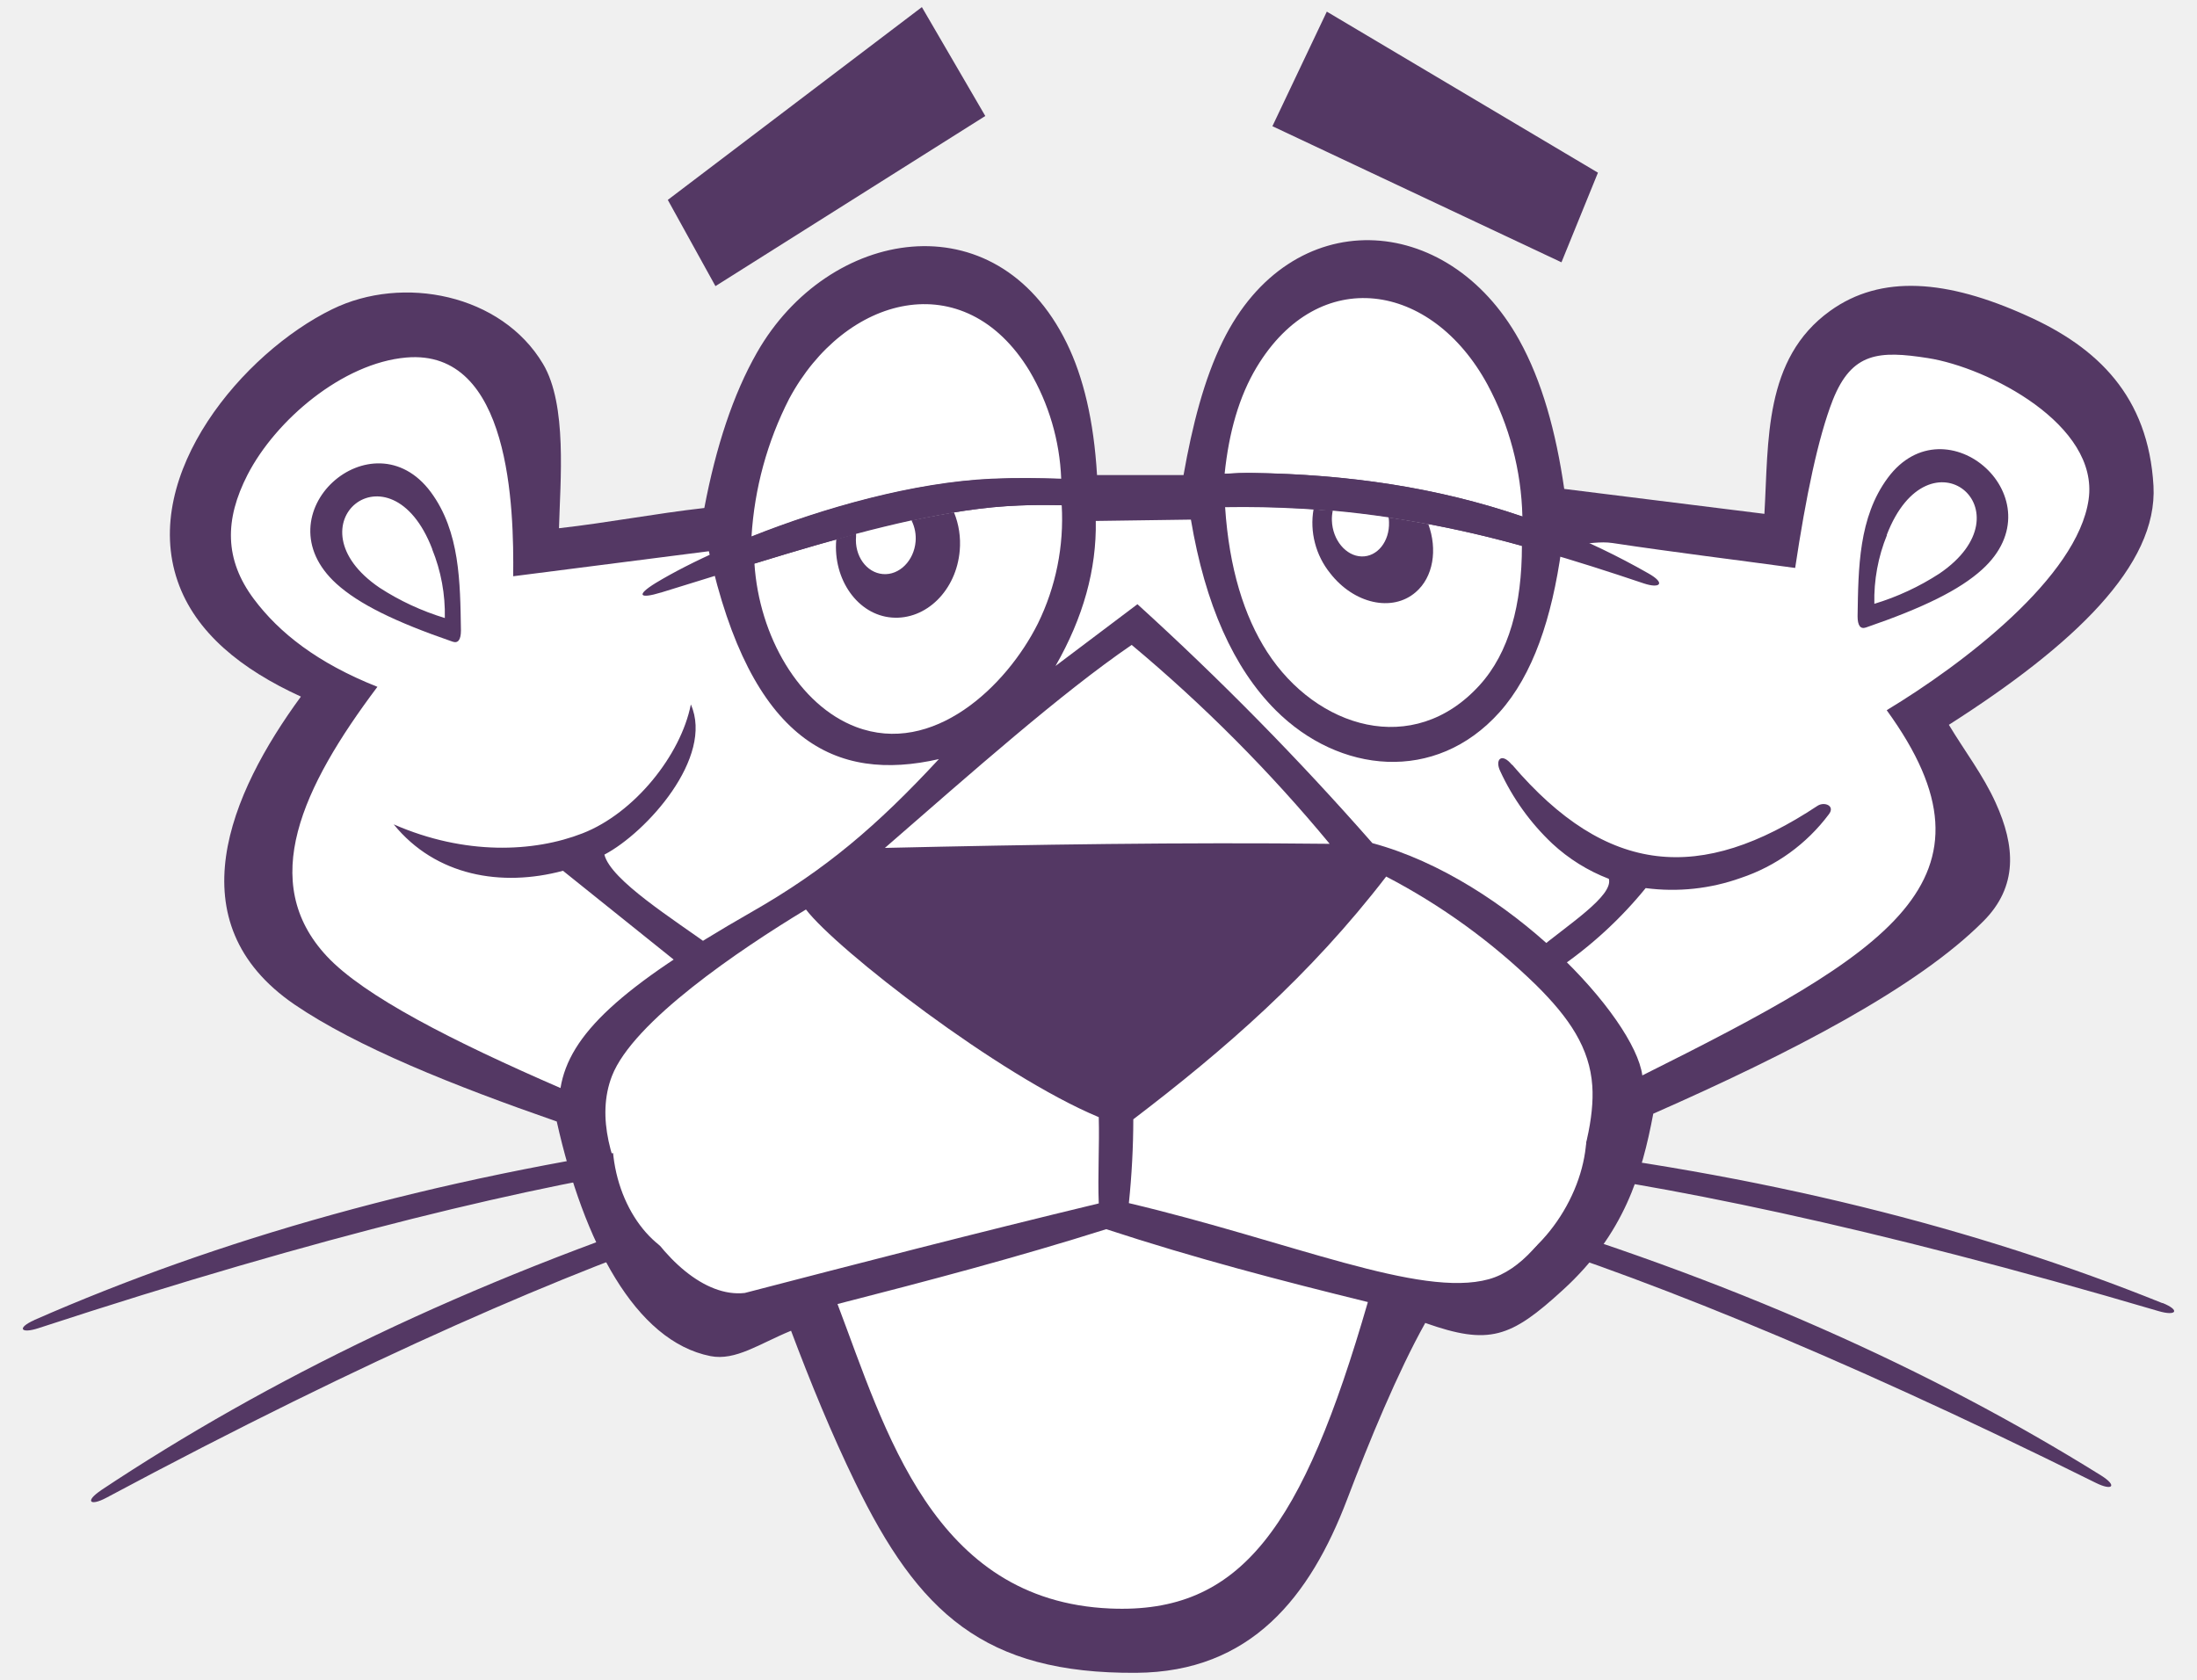
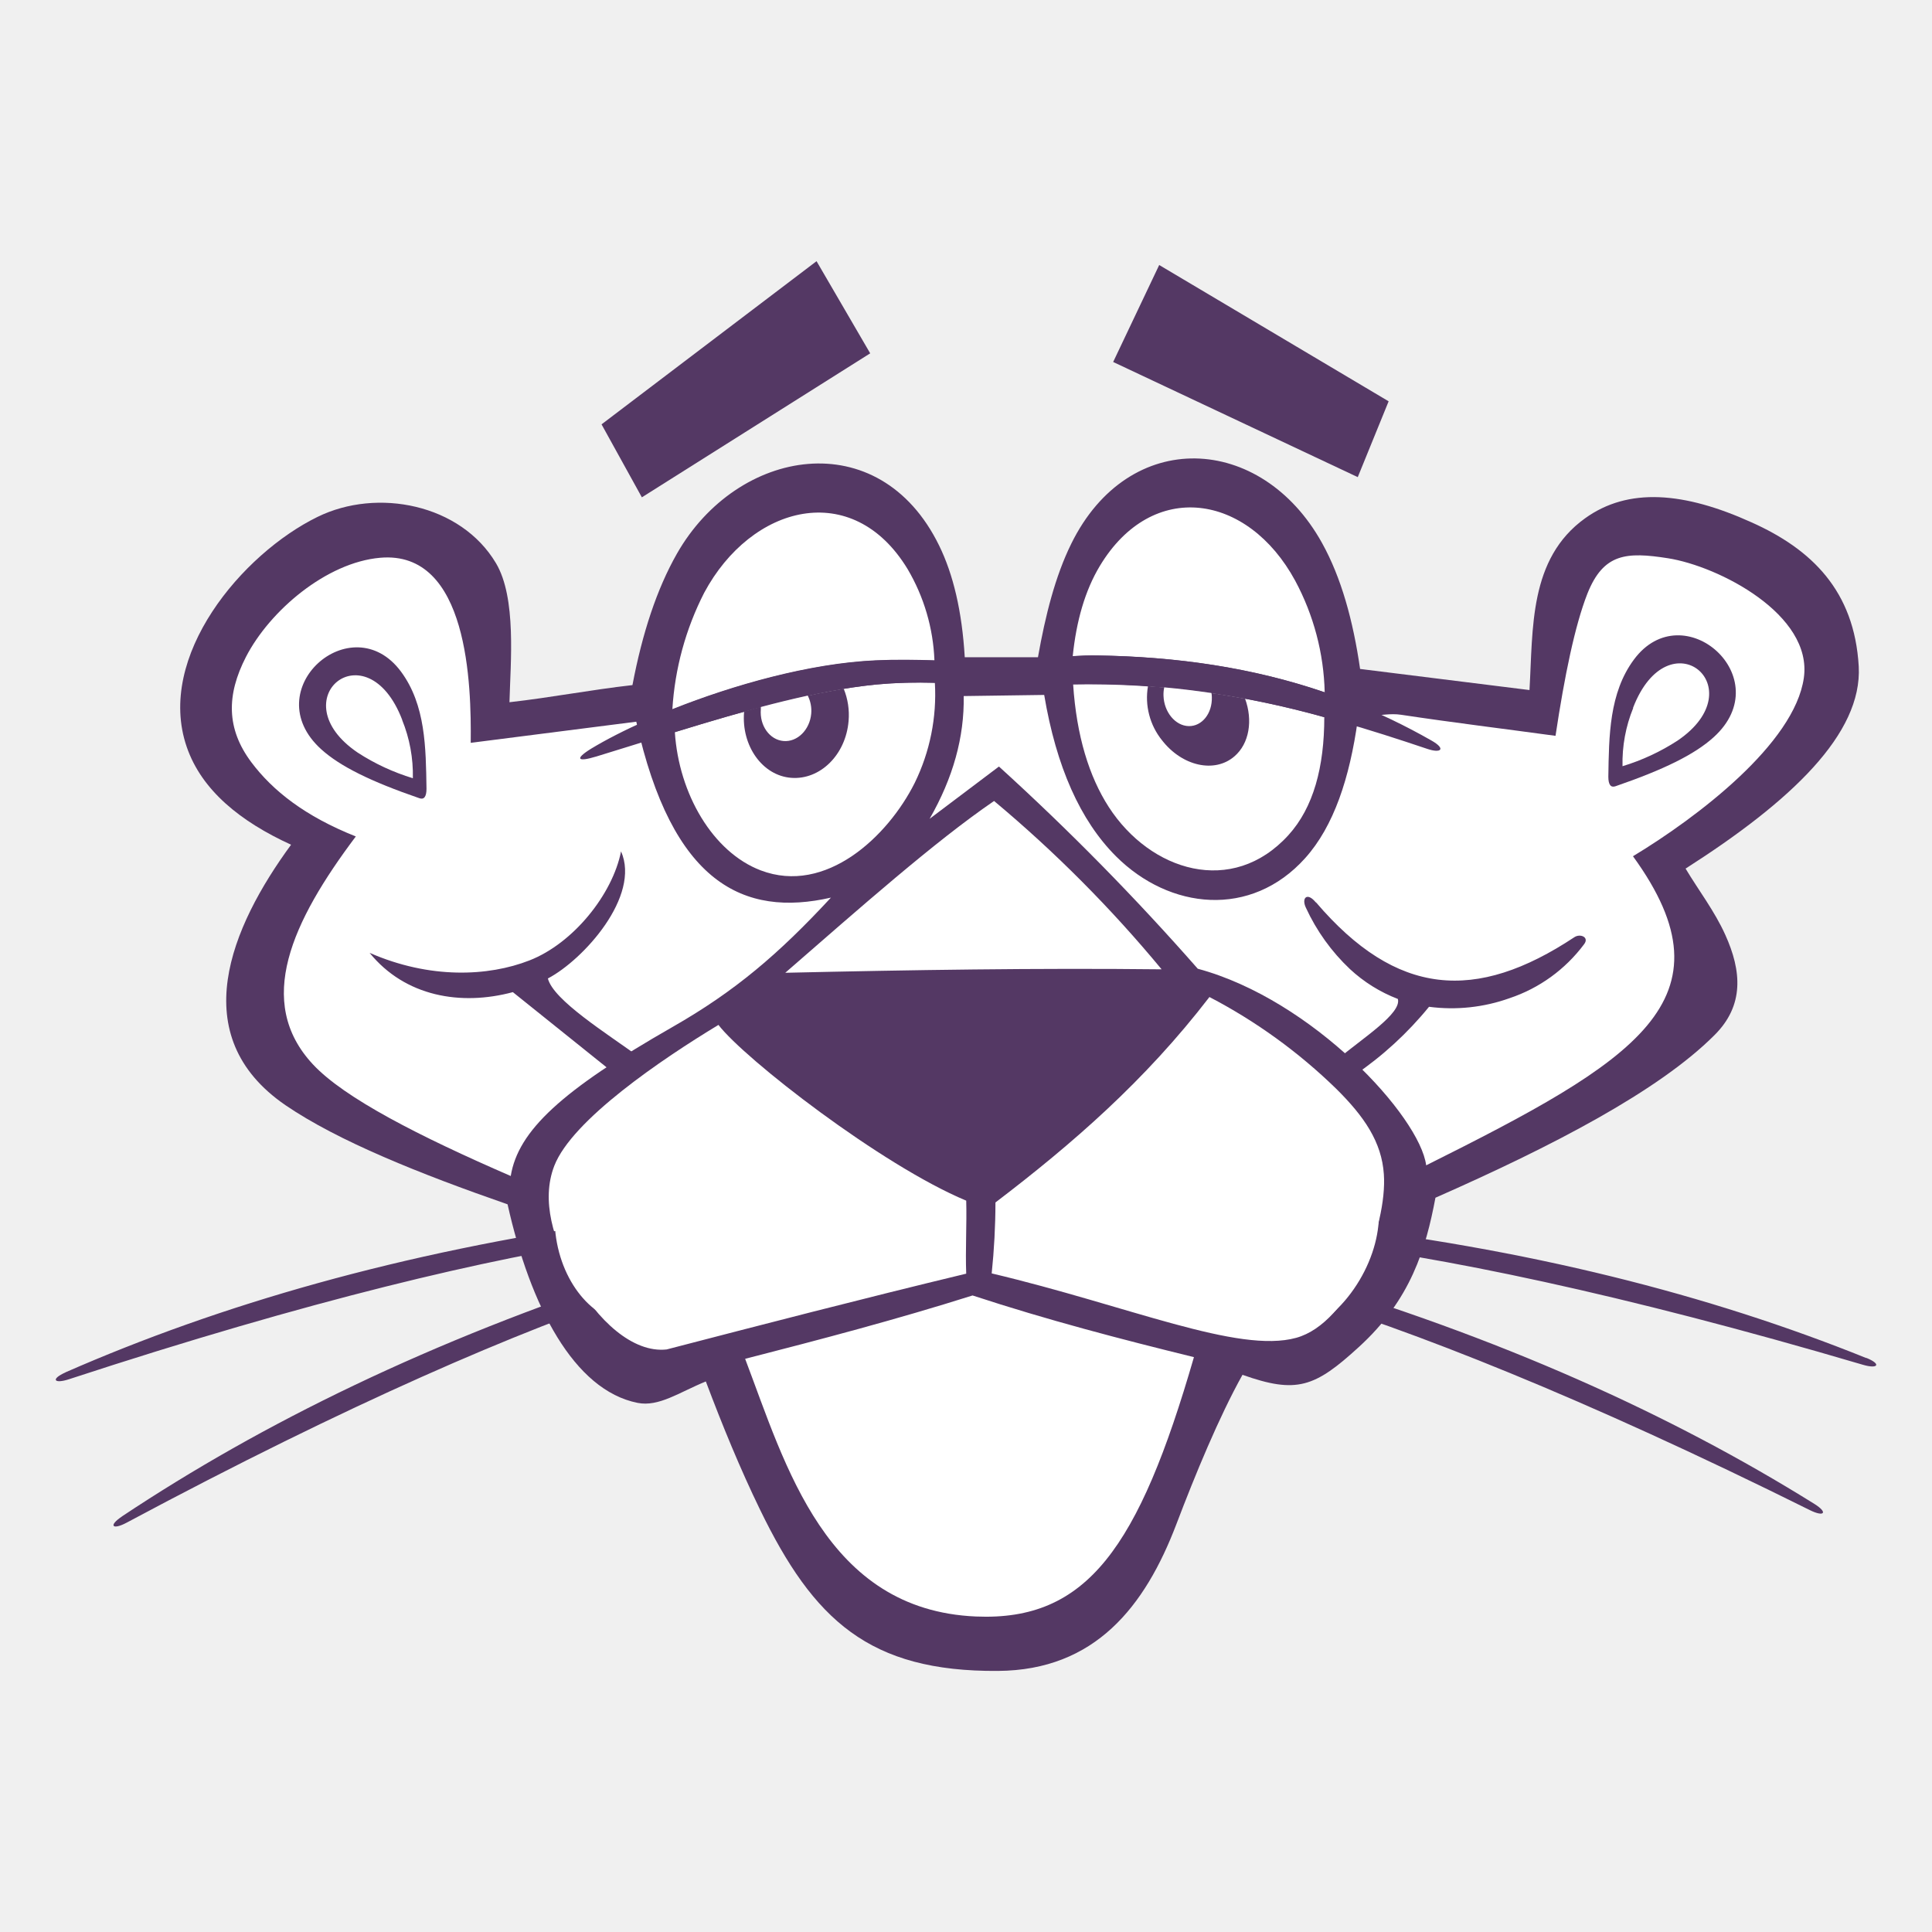
- <svg xmlns="http://www.w3.org/2000/svg" width="51" height="39" viewBox="0 0 51 39" fill="none">
-   <path fill-rule="evenodd" clip-rule="evenodd" d="M40.958 11.93C41.057 10.244 40.938 8.329 42.482 7.219C43.669 6.363 45.201 6.494 47.046 7.328C48.693 8.064 49.871 9.202 49.99 11.281C50.091 13.13 48.136 14.979 45.24 16.828C45.603 17.433 46.038 17.998 46.328 18.642C46.78 19.638 46.852 20.582 46.033 21.396C44.499 22.932 41.589 24.442 38.378 25.857C38.114 27.259 37.703 28.654 36.275 29.954C35.067 31.06 34.57 31.241 33.085 30.715C32.443 31.864 31.785 33.461 31.271 34.813C30.411 37.071 29.041 38.82 26.376 38.838C22.843 38.863 21.319 37.441 19.85 34.414C19.306 33.295 18.819 32.108 18.363 30.896C17.627 31.198 17.076 31.599 16.493 31.485C14.744 31.139 13.549 28.835 12.924 26.038C10.529 25.205 8.282 24.308 6.832 23.319C4.056 21.414 5.331 18.431 6.985 16.173C5.607 15.544 4.533 14.687 4.122 13.489C3.268 11.002 5.646 8.189 7.711 7.18C9.351 6.375 11.643 6.829 12.606 8.45C13.172 9.401 13.005 11.167 12.976 12.264C14.129 12.134 15.199 11.924 16.35 11.794C16.62 10.371 17.019 9.155 17.571 8.187C19.224 5.286 23.115 4.603 24.761 7.962C25.15 8.754 25.391 9.769 25.466 11.03H27.474C27.677 9.883 27.948 8.809 28.387 7.917C29.968 4.704 33.602 4.897 35.265 7.892C35.795 8.846 36.119 10.025 36.311 11.351L40.958 11.93Z" fill="#543864" />
-   <path fill-rule="evenodd" clip-rule="evenodd" d="M20.544 19.686C23.969 19.608 27.464 19.553 30.866 19.591C29.479 17.914 27.94 16.368 26.27 14.973C24.634 16.092 22.563 17.929 20.544 19.684V19.686ZM36.247 12.75C36.025 14.346 35.589 15.666 34.806 16.539C33.319 18.197 31.083 17.957 29.615 16.491C28.633 15.509 27.977 14.034 27.645 12.064L25.437 12.095C25.457 13.217 25.146 14.339 24.502 15.462L26.404 14.028C28.325 15.773 30.146 17.625 31.858 19.575C35.017 20.427 37.948 23.628 38.124 24.968C43.845 22.11 46.663 20.438 43.797 16.489C45.563 15.423 48.228 13.398 48.484 11.597C48.732 9.86 46.151 8.533 44.755 8.314C43.62 8.136 42.989 8.176 42.547 9.284C42.204 10.159 41.921 11.532 41.672 13.186C40.261 12.993 38.853 12.822 37.435 12.608C37.148 12.564 36.855 12.628 36.565 12.638L36.249 12.75H36.247ZM35.34 11.992C35.315 10.922 35.037 9.873 34.531 8.931C33.232 6.536 30.613 6.134 29.173 8.523C28.764 9.202 28.527 10.038 28.428 10.999C28.645 10.985 28.87 10.976 29.089 10.98C31.276 11.013 33.359 11.312 35.34 11.992ZM17.445 12.458C17.513 11.343 17.81 10.254 18.319 9.259C19.61 6.851 22.386 6.119 23.898 8.611C24.347 9.372 24.6 10.232 24.634 11.114C24.125 11.098 23.586 11.089 23.015 11.114C21.21 11.197 19.124 11.786 17.445 12.454V12.458ZM21.796 17.623C20.362 19.17 19.168 20.192 17.445 21.175C14.399 22.917 13.214 24.021 13.011 25.261C10.508 24.174 8.447 23.126 7.583 22.197C5.987 20.482 7.004 18.284 8.761 15.946C7.368 15.393 6.482 14.693 5.894 13.909C5.207 12.99 5.211 12.065 5.747 11.021C6.402 9.749 7.956 8.43 9.428 8.301C11.855 8.087 11.931 11.805 11.913 13.379L16.455 12.798C17.435 17.228 19.399 18.172 21.8 17.623H21.796Z" fill="white" />
-   <path fill-rule="evenodd" clip-rule="evenodd" d="M24.646 11.731C24.701 12.678 24.511 13.623 24.094 14.475C23.358 15.947 21.654 17.555 19.869 16.877C18.554 16.376 17.622 14.779 17.513 13.084C19.445 12.495 21.362 11.942 23.046 11.777C23.579 11.729 24.115 11.714 24.651 11.731H24.646Z" fill="white" />
-   <path fill-rule="evenodd" clip-rule="evenodd" d="M35.329 12.672C35.329 14.038 35.034 15.152 34.344 15.911C32.805 17.602 30.556 16.903 29.416 15.138C28.879 14.305 28.533 13.193 28.439 11.775C30.767 11.736 33.089 12.039 35.329 12.676V12.672Z" fill="white" />
-   <path fill-rule="evenodd" clip-rule="evenodd" d="M19.445 30.275C21.524 29.742 23.601 29.195 25.68 28.538C27.741 29.215 29.752 29.738 31.753 30.23C30.238 35.463 28.816 37.476 25.772 37.345C21.65 37.167 20.549 33.192 19.442 30.278L19.445 30.275ZM18.709 21.116C19.426 22.05 23.184 24.969 25.506 25.937C25.524 26.587 25.481 27.288 25.506 27.94C22.656 28.626 19.866 29.349 17.288 30.019C16.363 30.122 15.374 29.218 14.741 28.058C14.186 27.027 13.837 25.937 14.205 24.983C14.694 23.721 17.16 22.053 18.709 21.116ZM26.308 25.985C26.307 26.636 26.272 27.286 26.205 27.933C29.967 28.824 32.964 30.141 34.559 29.7C36.05 29.287 37.061 26.62 36.963 25.214C36.904 24.33 36.427 23.631 35.658 22.87C34.627 21.865 33.455 21.016 32.178 20.351C30.411 22.649 28.425 24.373 26.308 25.987V25.985ZM43.791 12.42C43.584 12.927 43.484 13.471 43.496 14.019C44.035 13.858 44.548 13.622 45.02 13.317C47.165 11.859 44.774 9.878 43.797 12.422L43.791 12.42ZM10.018 12.748C10.225 13.256 10.325 13.801 10.313 14.349C9.777 14.186 9.267 13.95 8.798 13.645C6.653 12.188 9.045 10.206 10.021 12.748H10.018Z" fill="white" />
-   <path fill-rule="evenodd" clip-rule="evenodd" d="M15.342 13.758C17.976 12.954 20.73 12.003 23.049 11.777C24.668 11.619 26.238 11.881 27.638 11.802C31.747 11.569 34.966 12.47 38.158 13.545C38.534 13.671 38.678 13.545 38.264 13.312C35.404 11.68 32.375 11.032 29.097 10.983C28.227 10.97 27.432 11.13 26.585 11.16C25.538 11.195 24.39 11.06 23.022 11.122C20.255 11.248 16.826 12.564 15.22 13.536C14.742 13.831 14.862 13.904 15.339 13.758H15.342ZM43.804 12.42C43.597 12.927 43.497 13.471 43.51 14.019C44.044 13.857 44.552 13.621 45.02 13.317C47.165 11.859 44.774 9.878 43.797 12.422L43.804 12.42ZM10.031 12.748C10.238 13.256 10.338 13.801 10.326 14.349C9.79 14.186 9.28 13.95 8.811 13.645C6.666 12.188 9.058 10.206 10.034 12.748H10.031ZM35.102 17.754C37.31 20.341 39.482 20.504 42.192 18.708C42.35 18.605 42.609 18.708 42.453 18.907C41.938 19.595 41.226 20.111 40.411 20.383C39.704 20.636 38.947 20.717 38.202 20.619C37.616 21.339 36.928 21.97 36.16 22.493C36.006 22.331 35.853 22.209 35.7 22.051C36.386 21.477 37.456 20.8 37.347 20.404C36.86 20.217 36.414 19.939 36.032 19.584C35.526 19.106 35.116 18.535 34.825 17.903C34.697 17.638 34.855 17.461 35.096 17.755L35.102 17.754ZM16.037 16.355C15.805 17.533 14.726 18.879 13.524 19.347C12.393 19.789 10.791 19.862 9.139 19.139C10.114 20.339 11.642 20.6 13.069 20.217L15.832 22.434L16.547 22.006C15.648 21.351 14.179 20.439 14.03 19.842C15.009 19.328 16.58 17.583 16.037 16.355ZM43.314 14.569C44.649 14.11 45.488 13.697 46.01 13.224C47.81 11.596 45.172 9.271 43.822 11.095C43.143 12.012 43.139 13.19 43.121 14.307C43.121 14.524 43.187 14.612 43.314 14.569ZM10.507 14.898C9.172 14.438 8.332 14.025 7.811 13.554C6.012 11.924 8.649 9.601 10.001 11.425C10.678 12.341 10.682 13.518 10.7 14.637C10.7 14.854 10.633 14.942 10.507 14.898Z" fill="#543864" />
-   <path fill-rule="evenodd" clip-rule="evenodd" d="M33.156 12.168C33.372 12.757 33.275 13.398 32.861 13.751C32.318 14.218 31.43 14.019 30.878 13.309C30.712 13.103 30.591 12.864 30.525 12.608C30.458 12.352 30.447 12.085 30.492 11.824C31.386 11.886 32.275 12.001 33.156 12.168ZM22.146 11.896C22.26 12.176 22.305 12.479 22.279 12.779C22.202 13.708 21.497 14.399 20.705 14.338C19.913 14.278 19.334 13.455 19.412 12.532V12.52C20.312 12.262 21.224 12.053 22.146 11.895V11.896ZM15.502 4.641L21.4 0.165L22.872 2.693L16.608 6.643L15.502 4.641ZM29.537 2.93L30.8 0.27L37.094 4.009L36.247 6.09L29.537 2.93ZM48.773 34.256C44.833 31.8 40.162 29.685 34.448 28.001C33.756 27.797 33.699 28.276 34.342 28.47C37.74 29.492 42.401 31.323 48.652 34.428C49.038 34.62 49.161 34.499 48.773 34.256ZM50.197 30.255C45.89 28.519 40.922 27.245 35.005 26.574C34.288 26.493 34.314 26.974 34.981 27.054C38.504 27.472 43.413 28.467 50.107 30.44C50.52 30.562 50.622 30.421 50.197 30.25V30.255ZM2.34 34.603C6.205 32.032 10.81 29.778 16.474 27.924C17.16 27.699 17.232 28.177 16.595 28.389C13.229 29.513 8.625 31.481 2.47 34.773C2.09 34.976 1.962 34.858 2.343 34.603H2.34ZM0.798 30.646C5.051 28.782 9.977 27.362 15.873 26.517C16.587 26.415 16.575 26.898 15.91 26.997C12.397 27.519 7.526 28.662 0.893 30.836C0.484 30.97 0.378 30.836 0.798 30.648V30.646Z" fill="#543864" />
-   <path fill-rule="evenodd" clip-rule="evenodd" d="M32.234 12.012C32.24 12.048 32.243 12.085 32.244 12.121C32.259 12.572 31.973 12.928 31.608 12.919C31.243 12.91 30.933 12.536 30.918 12.087C30.915 12.01 30.922 11.932 30.938 11.856C31.38 11.896 31.81 11.949 32.234 12.012ZM21.16 12.084C21.236 12.236 21.269 12.407 21.254 12.576C21.216 13.018 20.876 13.361 20.494 13.328C20.113 13.296 19.833 12.904 19.872 12.457C19.872 12.436 19.872 12.416 19.872 12.395C20.305 12.28 20.733 12.176 21.152 12.084H21.16Z" fill="white" />
-   <ellipse cx="16.062" cy="26.76" rx="1.815" ry="2.541" transform="rotate(-10.8862 16.0616 26.7603)" fill="white" />
-   <ellipse cx="34.69" cy="27.167" rx="1.867" ry="2.764" transform="rotate(30.7986 34.6904 27.1668)" fill="white" />
+ <svg xmlns="http://www.w3.org/2000/svg" width="53" height="53" viewBox="0 0 53 53" fill="none">
+   <path fill-rule="evenodd" clip-rule="evenodd" d="M41.958 18.93C42.057 17.244 41.938 15.329 43.482 14.219C44.669 13.363 46.201 13.494 48.046 14.328C49.693 15.064 50.871 16.202 50.99 18.281C51.091 20.13 49.136 21.979 46.24 23.828C46.603 24.433 47.038 24.998 47.328 25.642C47.78 26.638 47.852 27.582 47.033 28.396C45.499 29.932 42.589 31.442 39.378 32.857C39.114 34.259 38.703 35.654 37.275 36.954C36.067 38.06 35.57 38.241 34.085 37.715C33.443 38.864 32.785 40.461 32.271 41.813C31.411 44.071 30.041 45.82 27.376 45.838C23.843 45.863 22.319 44.441 20.85 41.414C20.306 40.295 19.819 39.108 19.363 37.897C18.627 38.198 18.076 38.599 17.493 38.485C15.744 38.139 14.549 35.835 13.924 33.038C11.529 32.205 9.282 31.308 7.832 30.319C5.056 28.414 6.331 25.431 7.985 23.173C6.607 22.544 5.533 21.687 5.122 20.489C4.268 18.002 6.646 15.189 8.711 14.18C10.351 13.375 12.643 13.829 13.606 15.45C14.172 16.401 14.005 18.167 13.976 19.264C15.129 19.134 16.199 18.924 17.35 18.794C17.62 17.371 18.019 16.155 18.571 15.187C20.224 12.286 24.115 11.603 25.761 14.962C26.15 15.754 26.391 16.769 26.466 18.03H28.474C28.677 16.883 28.948 15.809 29.387 14.917C30.968 11.704 34.602 11.897 36.265 14.892C36.795 15.845 37.119 17.025 37.311 18.351L41.958 18.93Z" fill="#543864" />
+   <path fill-rule="evenodd" clip-rule="evenodd" d="M21.544 26.686C24.969 26.608 28.464 26.553 31.866 26.591C30.479 24.914 28.94 23.368 27.27 21.973C25.634 23.092 23.563 24.929 21.544 26.684V26.686ZM37.247 19.75C37.025 21.346 36.589 22.666 35.806 23.539C34.319 25.197 32.083 24.957 30.615 23.491C29.633 22.509 28.977 21.034 28.645 19.064L26.437 19.095C26.457 20.217 26.146 21.339 25.502 22.462L27.404 21.028C29.325 22.773 31.146 24.625 32.858 26.575C36.017 27.427 38.948 30.628 39.124 31.968C44.845 29.11 47.663 27.438 44.797 23.489C46.563 22.423 49.228 20.398 49.484 18.597C49.732 16.86 47.151 15.533 45.755 15.314C44.62 15.136 43.989 15.176 43.547 16.284C43.204 17.159 42.921 18.532 42.672 20.186C41.261 19.993 39.853 19.822 38.435 19.608C38.148 19.564 37.855 19.628 37.565 19.638L37.249 19.75H37.247ZM36.34 18.992C36.315 17.922 36.037 16.873 35.531 15.931C34.232 13.536 31.613 13.134 30.173 15.523C29.764 16.202 29.527 17.038 29.428 17.999C29.645 17.985 29.87 17.976 30.089 17.98C32.276 18.013 34.359 18.311 36.34 18.992ZM18.445 19.458C18.513 18.343 18.81 17.254 19.319 16.259C20.61 13.851 23.386 13.119 24.898 15.611C25.347 16.372 25.6 17.232 25.634 18.114C25.125 18.098 24.586 18.089 24.015 18.114C22.21 18.197 20.124 18.786 18.445 19.454V19.458ZM22.796 24.623C21.362 26.17 20.168 27.192 18.445 28.175C15.399 29.917 14.214 31.021 14.011 32.261C11.508 31.174 9.447 30.126 8.583 29.197C6.987 27.482 8.004 25.284 9.761 22.946C8.368 22.392 7.482 21.693 6.894 20.909C6.207 19.99 6.211 19.065 6.747 18.021C7.402 16.75 8.956 15.43 10.428 15.301C12.855 15.087 12.931 18.805 12.913 20.378L17.455 19.798C18.435 24.228 20.399 25.172 22.8 24.623H22.796Z" fill="white" />
+   <path fill-rule="evenodd" clip-rule="evenodd" d="M25.646 18.731C25.701 19.678 25.511 20.623 25.094 21.475C24.358 22.948 22.654 24.555 20.869 23.877C19.554 23.376 18.622 21.779 18.513 20.084C20.445 19.495 22.362 18.942 24.046 18.777C24.579 18.729 25.115 18.714 25.651 18.731H25.646Z" fill="white" />
+   <path fill-rule="evenodd" clip-rule="evenodd" d="M36.329 19.672C36.329 21.038 36.034 22.152 35.344 22.911C33.805 24.602 31.556 23.903 30.416 22.138C29.879 21.305 29.533 20.193 29.439 18.775C31.767 18.736 34.089 19.039 36.329 19.676V19.672Z" fill="white" />
+   <path fill-rule="evenodd" clip-rule="evenodd" d="M20.445 37.275C22.524 36.742 24.601 36.195 26.68 35.538C28.741 36.215 30.752 36.738 32.753 37.23C31.238 42.463 29.816 44.476 26.772 44.345C22.65 44.167 21.549 40.192 20.442 37.278L20.445 37.275ZM19.709 28.116C20.426 29.05 24.184 31.969 26.506 32.937C26.524 33.587 26.481 34.288 26.506 34.94C23.656 35.626 20.866 36.349 18.288 37.019C17.363 37.122 16.374 36.218 15.741 35.058C15.186 34.028 14.837 32.937 15.205 31.983C15.694 30.721 18.16 29.053 19.709 28.116ZM27.308 32.985C27.307 33.636 27.272 34.286 27.205 34.933C30.967 35.824 33.964 37.141 35.559 36.7C37.05 36.287 38.061 33.62 37.963 32.214C37.904 31.33 37.427 30.631 36.658 29.87C35.627 28.865 34.455 28.016 33.178 27.351C31.411 29.649 29.425 31.373 27.308 32.987V32.985ZM44.791 19.42C44.584 19.927 44.484 20.471 44.496 21.019C45.035 20.858 45.548 20.622 46.02 20.317C48.165 18.859 45.774 16.878 44.797 19.422L44.791 19.42ZM11.018 19.748C11.225 20.256 11.325 20.801 11.313 21.349C10.777 21.186 10.267 20.95 9.798 20.645C7.653 19.188 10.045 17.206 11.021 19.748H11.018Z" fill="white" />
+   <path fill-rule="evenodd" clip-rule="evenodd" d="M16.342 20.758C18.976 19.954 21.73 19.003 24.049 18.777C25.668 18.619 27.238 18.881 28.638 18.802C32.747 18.569 35.966 19.47 39.158 20.545C39.534 20.672 39.678 20.545 39.264 20.312C36.404 18.68 33.375 18.032 30.097 17.983C29.227 17.97 28.432 18.13 27.585 18.16C26.538 18.195 25.39 18.06 24.022 18.122C21.255 18.248 17.826 19.564 16.22 20.536C15.742 20.831 15.862 20.904 16.339 20.758H16.342ZM44.804 19.42C44.597 19.927 44.497 20.471 44.51 21.019C45.044 20.857 45.552 20.621 46.02 20.317C48.165 18.859 45.774 16.878 44.797 19.422L44.804 19.42ZM11.031 19.748C11.238 20.256 11.338 20.801 11.326 21.349C10.79 21.186 10.28 20.95 9.811 20.645C7.666 19.188 10.058 17.206 11.034 19.748H11.031ZM36.102 24.754C38.31 27.341 40.482 27.504 43.192 25.708C43.35 25.605 43.609 25.708 43.453 25.907C42.938 26.595 42.226 27.111 41.411 27.383C40.704 27.636 39.947 27.717 39.202 27.619C38.616 28.339 37.928 28.97 37.16 29.493C37.006 29.331 36.853 29.209 36.7 29.051C37.386 28.477 38.456 27.8 38.347 27.404C37.86 27.217 37.414 26.939 37.032 26.584C36.526 26.106 36.116 25.535 35.825 24.903C35.697 24.638 35.855 24.461 36.096 24.755L36.102 24.754ZM17.037 23.355C16.805 24.533 15.726 25.879 14.524 26.347C13.393 26.789 11.791 26.862 10.139 26.139C11.114 27.339 12.642 27.6 14.069 27.217L16.832 29.434L17.547 29.006C16.648 28.351 15.179 27.439 15.03 26.842C16.009 26.328 17.58 24.583 17.037 23.355ZM44.314 21.57C45.649 21.11 46.488 20.697 47.01 20.224C48.81 18.596 46.172 16.271 44.822 18.095C44.143 19.012 44.139 20.19 44.121 21.308C44.121 21.524 44.187 21.612 44.314 21.57ZM11.507 21.898C10.172 21.439 9.332 21.025 8.811 20.554C7.012 18.924 9.649 16.601 11.001 18.425C11.678 19.341 11.682 20.518 11.7 21.637C11.7 21.854 11.633 21.942 11.507 21.898Z" fill="#543864" />
+   <path fill-rule="evenodd" clip-rule="evenodd" d="M34.156 19.168C34.372 19.757 34.275 20.398 33.861 20.751C33.318 21.218 32.43 21.019 31.878 20.309C31.712 20.103 31.591 19.864 31.525 19.608C31.458 19.352 31.447 19.085 31.492 18.824C32.386 18.886 33.275 19.001 34.156 19.168ZM23.146 18.896C23.26 19.176 23.305 19.479 23.279 19.779C23.202 20.708 22.497 21.399 21.705 21.338C20.913 21.278 20.334 20.455 20.412 19.532V19.52C21.312 19.262 22.224 19.053 23.146 18.895V18.896ZM16.502 11.641L22.4 7.165L23.872 9.693L17.608 13.643L16.502 11.641ZM30.537 9.93L31.8 7.27L38.094 11.009L37.247 13.089L30.537 9.93ZM49.773 41.256C45.833 38.8 41.162 36.685 35.448 35.001C34.756 34.797 34.699 35.276 35.342 35.47C38.74 36.492 43.401 38.323 49.652 41.428C50.038 41.62 50.161 41.499 49.773 41.256ZM51.197 37.255C46.89 35.519 41.922 34.245 36.005 33.574C35.288 33.493 35.314 33.974 35.981 34.054C39.504 34.472 44.413 35.467 51.107 37.44C51.52 37.562 51.622 37.421 51.197 37.25V37.255ZM3.34 41.603C7.205 39.032 11.81 36.778 17.474 34.924C18.16 34.699 18.232 35.177 17.595 35.389C14.229 36.513 9.625 38.481 3.47 41.773C3.09 41.976 2.962 41.858 3.343 41.603H3.34ZM1.798 37.646C6.051 35.782 10.977 34.362 16.873 33.517C17.587 33.415 17.575 33.898 16.91 33.997C13.397 34.519 8.526 35.662 1.893 37.836C1.484 37.97 1.378 37.836 1.798 37.648V37.646Z" fill="#543864" />
+   <path fill-rule="evenodd" clip-rule="evenodd" d="M33.234 19.012C33.24 19.048 33.243 19.085 33.244 19.121C33.259 19.572 32.973 19.928 32.608 19.919C32.243 19.91 31.933 19.536 31.918 19.087C31.915 19.01 31.922 18.932 31.938 18.856C32.38 18.896 32.81 18.949 33.234 19.012ZM22.16 19.084C22.236 19.236 22.269 19.407 22.254 19.576C22.216 20.018 21.876 20.361 21.494 20.328C21.113 20.296 20.833 19.904 20.872 19.457C20.872 19.436 20.872 19.416 20.872 19.395C21.305 19.28 21.733 19.176 22.152 19.084H22.16Z" fill="white" />
+   <ellipse cx="17.062" cy="33.76" rx="1.815" ry="2.541" transform="rotate(-10.8862 17.0616 33.7603)" fill="white" />
+   <ellipse cx="35.69" cy="34.167" rx="1.867" ry="2.764" transform="rotate(30.7986 35.6904 34.1668)" fill="white" />
</svg>
